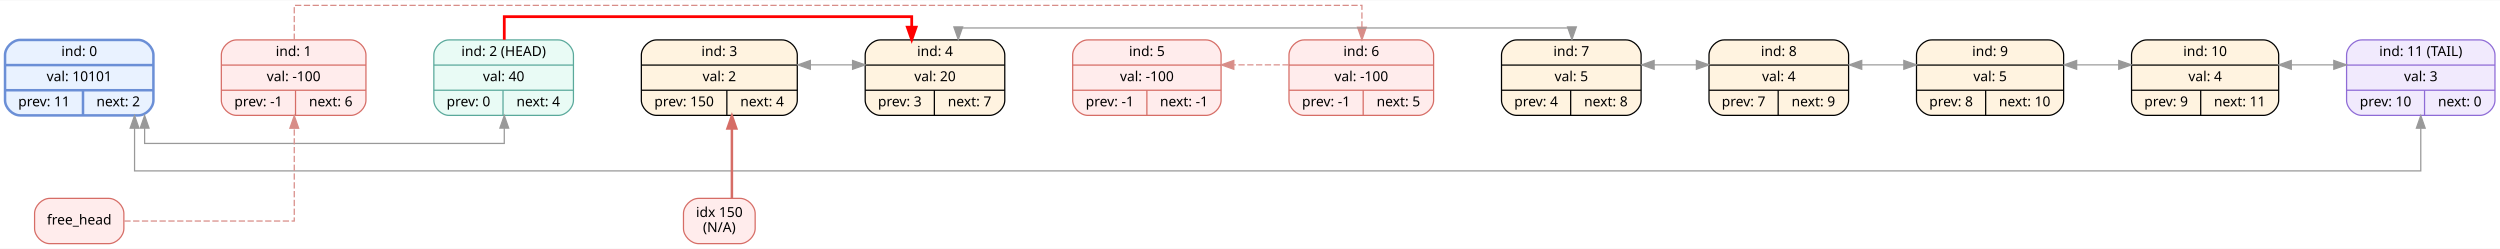
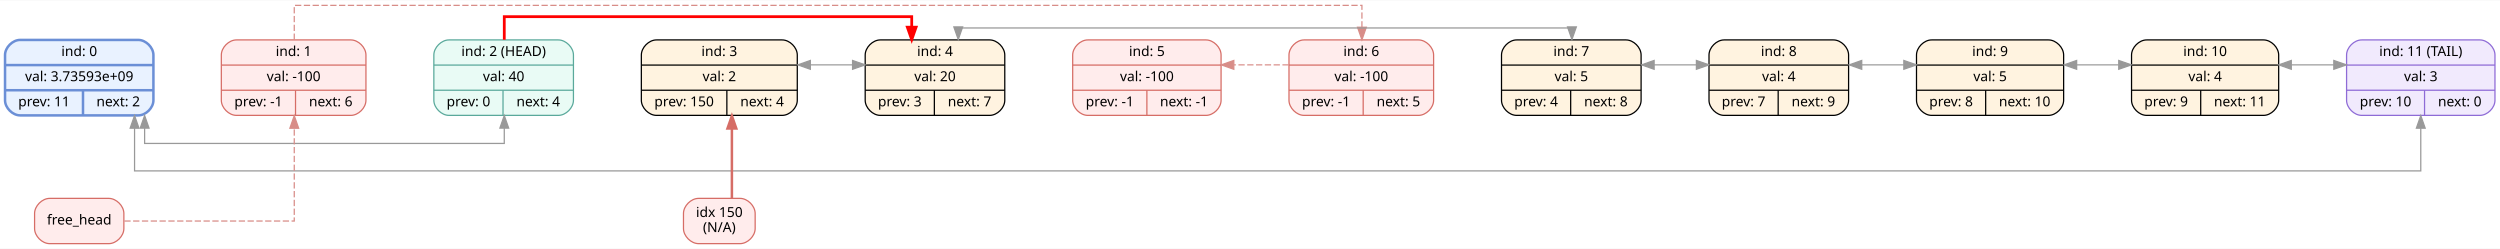
<svg xmlns="http://www.w3.org/2000/svg" width="1988pt" height="198pt" viewBox="0.00 0.00 1988.00 197.50">
  <g id="graph0" class="graph" transform="scale(1 1) rotate(0) translate(4 193.5)">
    <polygon fill="white" stroke="transparent" points="-4,4 -4,-193.5 1984,-193.5 1984,4 -4,4" />
    <g id="node1" class="node">
      <path fill="#e9f2ff" stroke="#6b8fd6" stroke-width="2" d="M12,-102C12,-102 106,-102 106,-102 112,-102 118,-108 118,-114 118,-114 118,-150 118,-150 118,-156 112,-162 106,-162 106,-162 12,-162 12,-162 6,-162 0,-156 0,-150 0,-150 0,-114 0,-114 0,-108 6,-102 12,-102" />
      <text text-anchor="middle" x="59" y="-149.2" font-family="Fira Mono" font-size="11.00">ind: 0</text>
      <polyline fill="none" stroke="#6b8fd6" stroke-width="2" points="0,-142 118,-142 " />
-       <text text-anchor="middle" x="59" y="-129.2" font-family="Fira Mono" font-size="11.00">val: 10101</text>
+       <text text-anchor="middle" x="59" y="-129.2" font-family="Fira Mono" font-size="11.00">val: 3.73593e+09</text>
      <polyline fill="none" stroke="#6b8fd6" stroke-width="2" points="0,-122 118,-122 " />
      <text text-anchor="middle" x="31" y="-109.2" font-family="Fira Mono" font-size="11.00">prev: 11</text>
      <polyline fill="none" stroke="#6b8fd6" stroke-width="2" points="62,-102 62,-122 " />
      <text text-anchor="middle" x="90" y="-109.2" font-family="Fira Mono" font-size="11.00">next: 2</text>
    </g>
    <g id="node2" class="node">
      <path fill="#ffecec" stroke="#d66d66" d="M184,-102C184,-102 275,-102 275,-102 281,-102 287,-108 287,-114 287,-114 287,-150 287,-150 287,-156 281,-162 275,-162 275,-162 184,-162 184,-162 178,-162 172,-156 172,-150 172,-150 172,-114 172,-114 172,-108 178,-102 184,-102" />
      <text text-anchor="middle" x="229.5" y="-149.2" font-family="Fira Mono" font-size="11.00">ind: 1</text>
      <polyline fill="none" stroke="#d66d66" points="172,-142 287,-142 " />
      <text text-anchor="middle" x="229.5" y="-129.2" font-family="Fira Mono" font-size="11.00">val: -100</text>
      <polyline fill="none" stroke="#d66d66" points="172,-122 287,-122 " />
      <text text-anchor="middle" x="201.5" y="-109.2" font-family="Fira Mono" font-size="11.00">prev: -1</text>
      <polyline fill="none" stroke="#d66d66" points="231,-102 231,-122 " />
      <text text-anchor="middle" x="259" y="-109.2" font-family="Fira Mono" font-size="11.00">next: 6</text>
    </g>
    <g id="node3" class="node">
      <path fill="#e9fbf5" stroke="#5aa99b" d="M353,-102C353,-102 440,-102 440,-102 446,-102 452,-108 452,-114 452,-114 452,-150 452,-150 452,-156 446,-162 440,-162 440,-162 353,-162 353,-162 347,-162 341,-156 341,-150 341,-150 341,-114 341,-114 341,-108 347,-102 353,-102" />
      <text text-anchor="middle" x="396.5" y="-149.2" font-family="Fira Mono" font-size="11.00">ind: 2 (HEAD)</text>
      <polyline fill="none" stroke="#5aa99b" points="341,-142 452,-142 " />
      <text text-anchor="middle" x="396.5" y="-129.2" font-family="Fira Mono" font-size="11.00">val: 40</text>
      <polyline fill="none" stroke="#5aa99b" points="341,-122 452,-122 " />
      <text text-anchor="middle" x="368.5" y="-109.2" font-family="Fira Mono" font-size="11.00">prev: 0</text>
      <polyline fill="none" stroke="#5aa99b" points="396,-102 396,-122 " />
      <text text-anchor="middle" x="424" y="-109.2" font-family="Fira Mono" font-size="11.00">next: 4</text>
    </g>
    <g id="edge14" class="edge">
      <path fill="none" stroke="#999999" d="M111,-91.86C111,-91.86 111,-79.67 111,-79.67 111,-79.67 397,-79.67 397,-79.67 397,-79.67 397,-91.86 397,-91.86" />
      <polygon fill="#999999" stroke="#999999" points="107.5,-91.86 111,-101.86 114.5,-91.86 107.5,-91.86" />
      <polygon fill="#999999" stroke="#999999" points="393.5,-91.86 397,-101.86 400.5,-91.86 393.5,-91.86" />
    </g>
    <g id="node7" class="node">
      <path fill="#ffecec" stroke="#d66d66" d="M1033,-102C1033,-102 1124,-102 1124,-102 1130,-102 1136,-108 1136,-114 1136,-114 1136,-150 1136,-150 1136,-156 1130,-162 1124,-162 1124,-162 1033,-162 1033,-162 1027,-162 1021,-156 1021,-150 1021,-150 1021,-114 1021,-114 1021,-108 1027,-102 1033,-102" />
      <text text-anchor="middle" x="1078.5" y="-149.2" font-family="Fira Mono" font-size="11.00">ind: 6</text>
      <polyline fill="none" stroke="#d66d66" points="1021,-142 1136,-142 " />
      <text text-anchor="middle" x="1078.5" y="-129.2" font-family="Fira Mono" font-size="11.00">val: -100</text>
      <polyline fill="none" stroke="#d66d66" points="1021,-122 1136,-122 " />
      <text text-anchor="middle" x="1050.5" y="-109.2" font-family="Fira Mono" font-size="11.00">prev: -1</text>
      <polyline fill="none" stroke="#d66d66" points="1080,-102 1080,-122 " />
      <text text-anchor="middle" x="1108" y="-109.2" font-family="Fira Mono" font-size="11.00">next: 5</text>
    </g>
    <g id="edge12" class="edge">
      <path fill="none" stroke="#d88d88" stroke-dasharray="5,2" d="M230,-162.1C230,-176.01 230,-189.5 230,-189.5 230,-189.5 1079,-189.5 1079,-189.5 1079,-189.5 1079,-172.1 1079,-172.1" />
      <polygon fill="#d88d88" stroke="#d88d88" points="1082.5,-172.1 1079,-162.1 1075.5,-172.1 1082.5,-172.1" />
    </g>
    <g id="node4" class="node">
      <path fill="#fff3e0" stroke="#000000" d="M518,-102C518,-102 618,-102 618,-102 624,-102 630,-108 630,-114 630,-114 630,-150 630,-150 630,-156 624,-162 618,-162 618,-162 518,-162 518,-162 512,-162 506,-156 506,-150 506,-150 506,-114 506,-114 506,-108 512,-102 518,-102" />
      <text text-anchor="middle" x="568" y="-149.2" font-family="Fira Mono" font-size="11.00">ind: 3</text>
      <polyline fill="none" stroke="#000000" points="506,-142 630,-142 " />
      <text text-anchor="middle" x="568" y="-129.2" font-family="Fira Mono" font-size="11.00">val: 2</text>
      <polyline fill="none" stroke="#000000" points="506,-122 630,-122 " />
      <text text-anchor="middle" x="540" y="-109.2" font-family="Fira Mono" font-size="11.00">prev: 150</text>
      <polyline fill="none" stroke="#000000" points="574,-102 574,-122 " />
      <text text-anchor="middle" x="602" y="-109.2" font-family="Fira Mono" font-size="11.00">next: 4</text>
    </g>
    <g id="node5" class="node">
      <path fill="#fff3e0" stroke="#000000" d="M696,-102C696,-102 783,-102 783,-102 789,-102 795,-108 795,-114 795,-114 795,-150 795,-150 795,-156 789,-162 783,-162 783,-162 696,-162 696,-162 690,-162 684,-156 684,-150 684,-150 684,-114 684,-114 684,-108 690,-102 696,-102" />
      <text text-anchor="middle" x="739.5" y="-149.2" font-family="Fira Mono" font-size="11.00">ind: 4</text>
      <polyline fill="none" stroke="#000000" points="684,-142 795,-142 " />
      <text text-anchor="middle" x="739.5" y="-129.2" font-family="Fira Mono" font-size="11.00">val: 20</text>
      <polyline fill="none" stroke="#000000" points="684,-122 795,-122 " />
      <text text-anchor="middle" x="711.5" y="-109.2" font-family="Fira Mono" font-size="11.00">prev: 3</text>
      <polyline fill="none" stroke="#000000" points="739,-102 739,-122 " />
      <text text-anchor="middle" x="767" y="-109.2" font-family="Fira Mono" font-size="11.00">next: 7</text>
    </g>
    <g id="edge15" class="edge">
      <path fill="none" stroke="#ff0000" stroke-width="2.2" d="M397,-162.16C397,-172.03 397,-180.5 397,-180.5 397,-180.5 721,-180.5 721,-180.5 721,-180.5 721,-172.16 721,-172.16" />
      <polygon fill="#ff0000" stroke="#ff0000" stroke-width="2.2" points="724.5,-172.16 721,-162.16 717.5,-172.16 724.5,-172.16" />
    </g>
    <g id="edge16" class="edge">
      <path fill="none" stroke="#999999" d="M640.4,-142.17C640.4,-142.17 673.96,-142.17 673.96,-142.17" />
      <polygon fill="#999999" stroke="#999999" points="673.96,-145.67 683.96,-142.17 673.96,-138.67 673.96,-145.67" />
      <polygon fill="#999999" stroke="#999999" points="640.4,-138.67 630.4,-142.17 640.4,-145.67 640.4,-138.67" />
    </g>
    <g id="node13" class="node">
      <path fill="#ffecec" stroke="#d66d66" d="M584.5,-36C584.5,-36 551.5,-36 551.5,-36 545.5,-36 539.5,-30 539.5,-24 539.5,-24 539.5,-12 539.5,-12 539.5,-6 545.5,0 551.5,0 551.5,0 584.5,0 584.5,0 590.5,0 596.5,-6 596.5,-12 596.5,-12 596.5,-24 596.5,-24 596.5,-30 590.5,-36 584.5,-36" />
      <text text-anchor="middle" x="568" y="-21.2" font-family="Fira Mono" font-size="11.00">idx 150</text>
      <text text-anchor="middle" x="568" y="-9.2" font-family="Fira Mono" font-size="11.00">(N/A)</text>
    </g>
    <g id="node6" class="node">
      <path fill="#ffecec" stroke="#d66d66" d="M861,-102C861,-102 955,-102 955,-102 961,-102 967,-108 967,-114 967,-114 967,-150 967,-150 967,-156 961,-162 955,-162 955,-162 861,-162 861,-162 855,-162 849,-156 849,-150 849,-150 849,-114 849,-114 849,-108 855,-102 861,-102" />
      <text text-anchor="middle" x="908" y="-149.2" font-family="Fira Mono" font-size="11.00">ind: 5</text>
      <polyline fill="none" stroke="#d66d66" points="849,-142 967,-142 " />
      <text text-anchor="middle" x="908" y="-129.2" font-family="Fira Mono" font-size="11.00">val: -100</text>
      <polyline fill="none" stroke="#d66d66" points="849,-122 967,-122 " />
      <text text-anchor="middle" x="878.5" y="-109.2" font-family="Fira Mono" font-size="11.00">prev: -1</text>
      <polyline fill="none" stroke="#d66d66" points="908,-102 908,-122 " />
      <text text-anchor="middle" x="937.5" y="-109.2" font-family="Fira Mono" font-size="11.00">next: -1</text>
    </g>
    <g id="node8" class="node">
      <path fill="#fff3e0" stroke="#000000" d="M1202,-102C1202,-102 1289,-102 1289,-102 1295,-102 1301,-108 1301,-114 1301,-114 1301,-150 1301,-150 1301,-156 1295,-162 1289,-162 1289,-162 1202,-162 1202,-162 1196,-162 1190,-156 1190,-150 1190,-150 1190,-114 1190,-114 1190,-108 1196,-102 1202,-102" />
      <text text-anchor="middle" x="1245.5" y="-149.2" font-family="Fira Mono" font-size="11.00">ind: 7</text>
      <polyline fill="none" stroke="#000000" points="1190,-142 1301,-142 " />
      <text text-anchor="middle" x="1245.5" y="-129.2" font-family="Fira Mono" font-size="11.00">val: 5</text>
      <polyline fill="none" stroke="#000000" points="1190,-122 1301,-122 " />
      <text text-anchor="middle" x="1217.5" y="-109.2" font-family="Fira Mono" font-size="11.00">prev: 4</text>
      <polyline fill="none" stroke="#000000" points="1245,-102 1245,-122 " />
      <text text-anchor="middle" x="1273" y="-109.2" font-family="Fira Mono" font-size="11.00">next: 8</text>
    </g>
    <g id="edge17" class="edge">
      <path fill="none" stroke="#999999" d="M758,-170.58C758,-170.58 758,-171.5 758,-171.5 758,-171.5 1246,-171.5 1246,-171.5 1246,-171.5 1246,-170.58 1246,-170.58" />
      <polygon fill="#999999" stroke="#999999" points="761.5,-172.34 758,-162.34 754.5,-172.34 761.5,-172.34" />
      <polygon fill="#999999" stroke="#999999" points="1249.5,-172.34 1246,-162.34 1242.5,-172.34 1249.5,-172.34" />
    </g>
    <g id="edge13" class="edge">
      <path fill="none" stroke="#d88d88" stroke-dasharray="5,2" d="M1020.78,-142.17C1020.78,-142.17 977.12,-142.17 977.12,-142.17" />
      <polygon fill="#d88d88" stroke="#d88d88" points="977.12,-138.67 967.12,-142.17 977.12,-145.67 977.12,-138.67" />
    </g>
    <g id="node9" class="node">
      <path fill="#fff3e0" stroke="#000000" d="M1367,-102C1367,-102 1454,-102 1454,-102 1460,-102 1466,-108 1466,-114 1466,-114 1466,-150 1466,-150 1466,-156 1460,-162 1454,-162 1454,-162 1367,-162 1367,-162 1361,-162 1355,-156 1355,-150 1355,-150 1355,-114 1355,-114 1355,-108 1361,-102 1367,-102" />
      <text text-anchor="middle" x="1410.5" y="-149.2" font-family="Fira Mono" font-size="11.00">ind: 8</text>
      <polyline fill="none" stroke="#000000" points="1355,-142 1466,-142 " />
      <text text-anchor="middle" x="1410.5" y="-129.2" font-family="Fira Mono" font-size="11.00">val: 4</text>
      <polyline fill="none" stroke="#000000" points="1355,-122 1466,-122 " />
      <text text-anchor="middle" x="1382.5" y="-109.2" font-family="Fira Mono" font-size="11.00">prev: 7</text>
      <polyline fill="none" stroke="#000000" points="1410,-102 1410,-122 " />
      <text text-anchor="middle" x="1438" y="-109.2" font-family="Fira Mono" font-size="11.00">next: 9</text>
    </g>
    <g id="edge18" class="edge">
      <path fill="none" stroke="#999999" d="M1311.36,-142.17C1311.36,-142.17 1344.98,-142.17 1344.98,-142.17" />
      <polygon fill="#999999" stroke="#999999" points="1344.98,-145.67 1354.98,-142.17 1344.98,-138.67 1344.98,-145.67" />
      <polygon fill="#999999" stroke="#999999" points="1311.36,-138.67 1301.36,-142.17 1311.36,-145.67 1311.36,-138.67" />
    </g>
    <g id="node10" class="node">
      <path fill="#fff3e0" stroke="#000000" d="M1532,-102C1532,-102 1625,-102 1625,-102 1631,-102 1637,-108 1637,-114 1637,-114 1637,-150 1637,-150 1637,-156 1631,-162 1625,-162 1625,-162 1532,-162 1532,-162 1526,-162 1520,-156 1520,-150 1520,-150 1520,-114 1520,-114 1520,-108 1526,-102 1532,-102" />
      <text text-anchor="middle" x="1578.5" y="-149.2" font-family="Fira Mono" font-size="11.00">ind: 9</text>
      <polyline fill="none" stroke="#000000" points="1520,-142 1637,-142 " />
      <text text-anchor="middle" x="1578.5" y="-129.2" font-family="Fira Mono" font-size="11.00">val: 5</text>
      <polyline fill="none" stroke="#000000" points="1520,-122 1637,-122 " />
      <text text-anchor="middle" x="1547.5" y="-109.2" font-family="Fira Mono" font-size="11.00">prev: 8</text>
      <polyline fill="none" stroke="#000000" points="1575,-102 1575,-122 " />
      <text text-anchor="middle" x="1606" y="-109.2" font-family="Fira Mono" font-size="11.00">next: 10</text>
    </g>
    <g id="edge19" class="edge">
      <path fill="none" stroke="#999999" d="M1476.44,-142.17C1476.44,-142.17 1509.93,-142.17 1509.93,-142.17" />
      <polygon fill="#999999" stroke="#999999" points="1509.93,-145.67 1519.93,-142.17 1509.93,-138.67 1509.93,-145.67" />
      <polygon fill="#999999" stroke="#999999" points="1476.44,-138.67 1466.44,-142.17 1476.44,-145.67 1476.44,-138.67" />
    </g>
    <g id="node11" class="node">
      <path fill="#fff3e0" stroke="#000000" d="M1703,-102C1703,-102 1796,-102 1796,-102 1802,-102 1808,-108 1808,-114 1808,-114 1808,-150 1808,-150 1808,-156 1802,-162 1796,-162 1796,-162 1703,-162 1703,-162 1697,-162 1691,-156 1691,-150 1691,-150 1691,-114 1691,-114 1691,-108 1697,-102 1703,-102" />
      <text text-anchor="middle" x="1749.5" y="-149.2" font-family="Fira Mono" font-size="11.00">ind: 10</text>
      <polyline fill="none" stroke="#000000" points="1691,-142 1808,-142 " />
      <text text-anchor="middle" x="1749.5" y="-129.2" font-family="Fira Mono" font-size="11.00">val: 4</text>
      <polyline fill="none" stroke="#000000" points="1691,-122 1808,-122 " />
      <text text-anchor="middle" x="1718.5" y="-109.2" font-family="Fira Mono" font-size="11.00">prev: 9</text>
      <polyline fill="none" stroke="#000000" points="1746,-102 1746,-122 " />
      <text text-anchor="middle" x="1777" y="-109.2" font-family="Fira Mono" font-size="11.00">next: 11</text>
    </g>
    <g id="edge20" class="edge">
      <path fill="none" stroke="#999999" d="M1647.35,-142.17C1647.35,-142.17 1680.83,-142.17 1680.83,-142.17" />
      <polygon fill="#999999" stroke="#999999" points="1680.83,-145.67 1690.83,-142.17 1680.83,-138.67 1680.83,-145.67" />
      <polygon fill="#999999" stroke="#999999" points="1647.35,-138.67 1637.35,-142.17 1647.35,-145.67 1647.35,-138.67" />
    </g>
    <g id="node12" class="node">
      <path fill="#f1eafd" stroke="#8e6bd6" d="M1874,-102C1874,-102 1968,-102 1968,-102 1974,-102 1980,-108 1980,-114 1980,-114 1980,-150 1980,-150 1980,-156 1974,-162 1968,-162 1968,-162 1874,-162 1874,-162 1868,-162 1862,-156 1862,-150 1862,-150 1862,-114 1862,-114 1862,-108 1868,-102 1874,-102" />
      <text text-anchor="middle" x="1921" y="-149.2" font-family="Fira Mono" font-size="11.00">ind: 11 (TAIL)</text>
      <polyline fill="none" stroke="#8e6bd6" points="1862,-142 1980,-142 " />
      <text text-anchor="middle" x="1921" y="-129.2" font-family="Fira Mono" font-size="11.00">val: 3</text>
      <polyline fill="none" stroke="#8e6bd6" points="1862,-122 1980,-122 " />
      <text text-anchor="middle" x="1893" y="-109.2" font-family="Fira Mono" font-size="11.00">prev: 10</text>
      <polyline fill="none" stroke="#8e6bd6" points="1924,-102 1924,-122 " />
      <text text-anchor="middle" x="1952" y="-109.2" font-family="Fira Mono" font-size="11.00">next: 0</text>
    </g>
    <g id="edge21" class="edge">
      <path fill="none" stroke="#999999" d="M1818.04,-142.17C1818.04,-142.17 1851.85,-142.17 1851.85,-142.17" />
      <polygon fill="#999999" stroke="#999999" points="1851.85,-145.67 1861.85,-142.17 1851.85,-138.67 1851.85,-145.67" />
      <polygon fill="#999999" stroke="#999999" points="1818.04,-138.67 1808.04,-142.17 1818.04,-145.67 1818.04,-138.67" />
    </g>
    <g id="edge22" class="edge">
      <path fill="none" stroke="#999999" d="M1921,-91.83C1921,-91.83 1921,-57.83 1921,-57.83 1921,-57.83 103,-57.83 103,-57.83 103,-57.83 103,-91.83 103,-91.83" />
      <polygon fill="#999999" stroke="#999999" points="1917.5,-91.83 1921,-101.83 1924.5,-91.83 1917.5,-91.83" />
      <polygon fill="#999999" stroke="#999999" points="99.5,-91.83 103,-101.83 106.5,-91.83 99.5,-91.83" />
    </g>
    <g id="edge23" class="edge">
      <path fill="none" stroke="#d66d66" stroke-width="2" d="M578,-36.06C578,-36.06 578,-91.59 578,-91.59" />
      <polygon fill="#d66d66" stroke="#d66d66" stroke-width="2" points="574.5,-91.59 578,-101.59 581.5,-91.59 574.5,-91.59" />
    </g>
    <g id="node14" class="node">
      <path fill="#ffecec" stroke="#d66d66" d="M82.5,-36C82.5,-36 35.5,-36 35.5,-36 29.5,-36 23.5,-30 23.5,-24 23.5,-24 23.5,-12 23.5,-12 23.5,-6 29.5,0 35.5,0 35.5,0 82.5,0 82.5,0 88.5,0 94.5,-6 94.5,-12 94.5,-12 94.5,-24 94.5,-24 94.5,-30 88.5,-36 82.5,-36" />
      <text text-anchor="middle" x="59" y="-15.2" font-family="Fira Mono" font-size="11.00">free_head</text>
    </g>
    <g id="edge25" class="edge">
      <path fill="none" stroke="#d88d88" stroke-dasharray="5,2" d="M94.85,-18C144.99,-18 230,-18 230,-18 230,-18 230,-91.75 230,-91.75" />
      <polygon fill="#d88d88" stroke="#d88d88" points="226.5,-91.75 230,-101.75 233.5,-91.75 226.5,-91.75" />
    </g>
  </g>
</svg>
